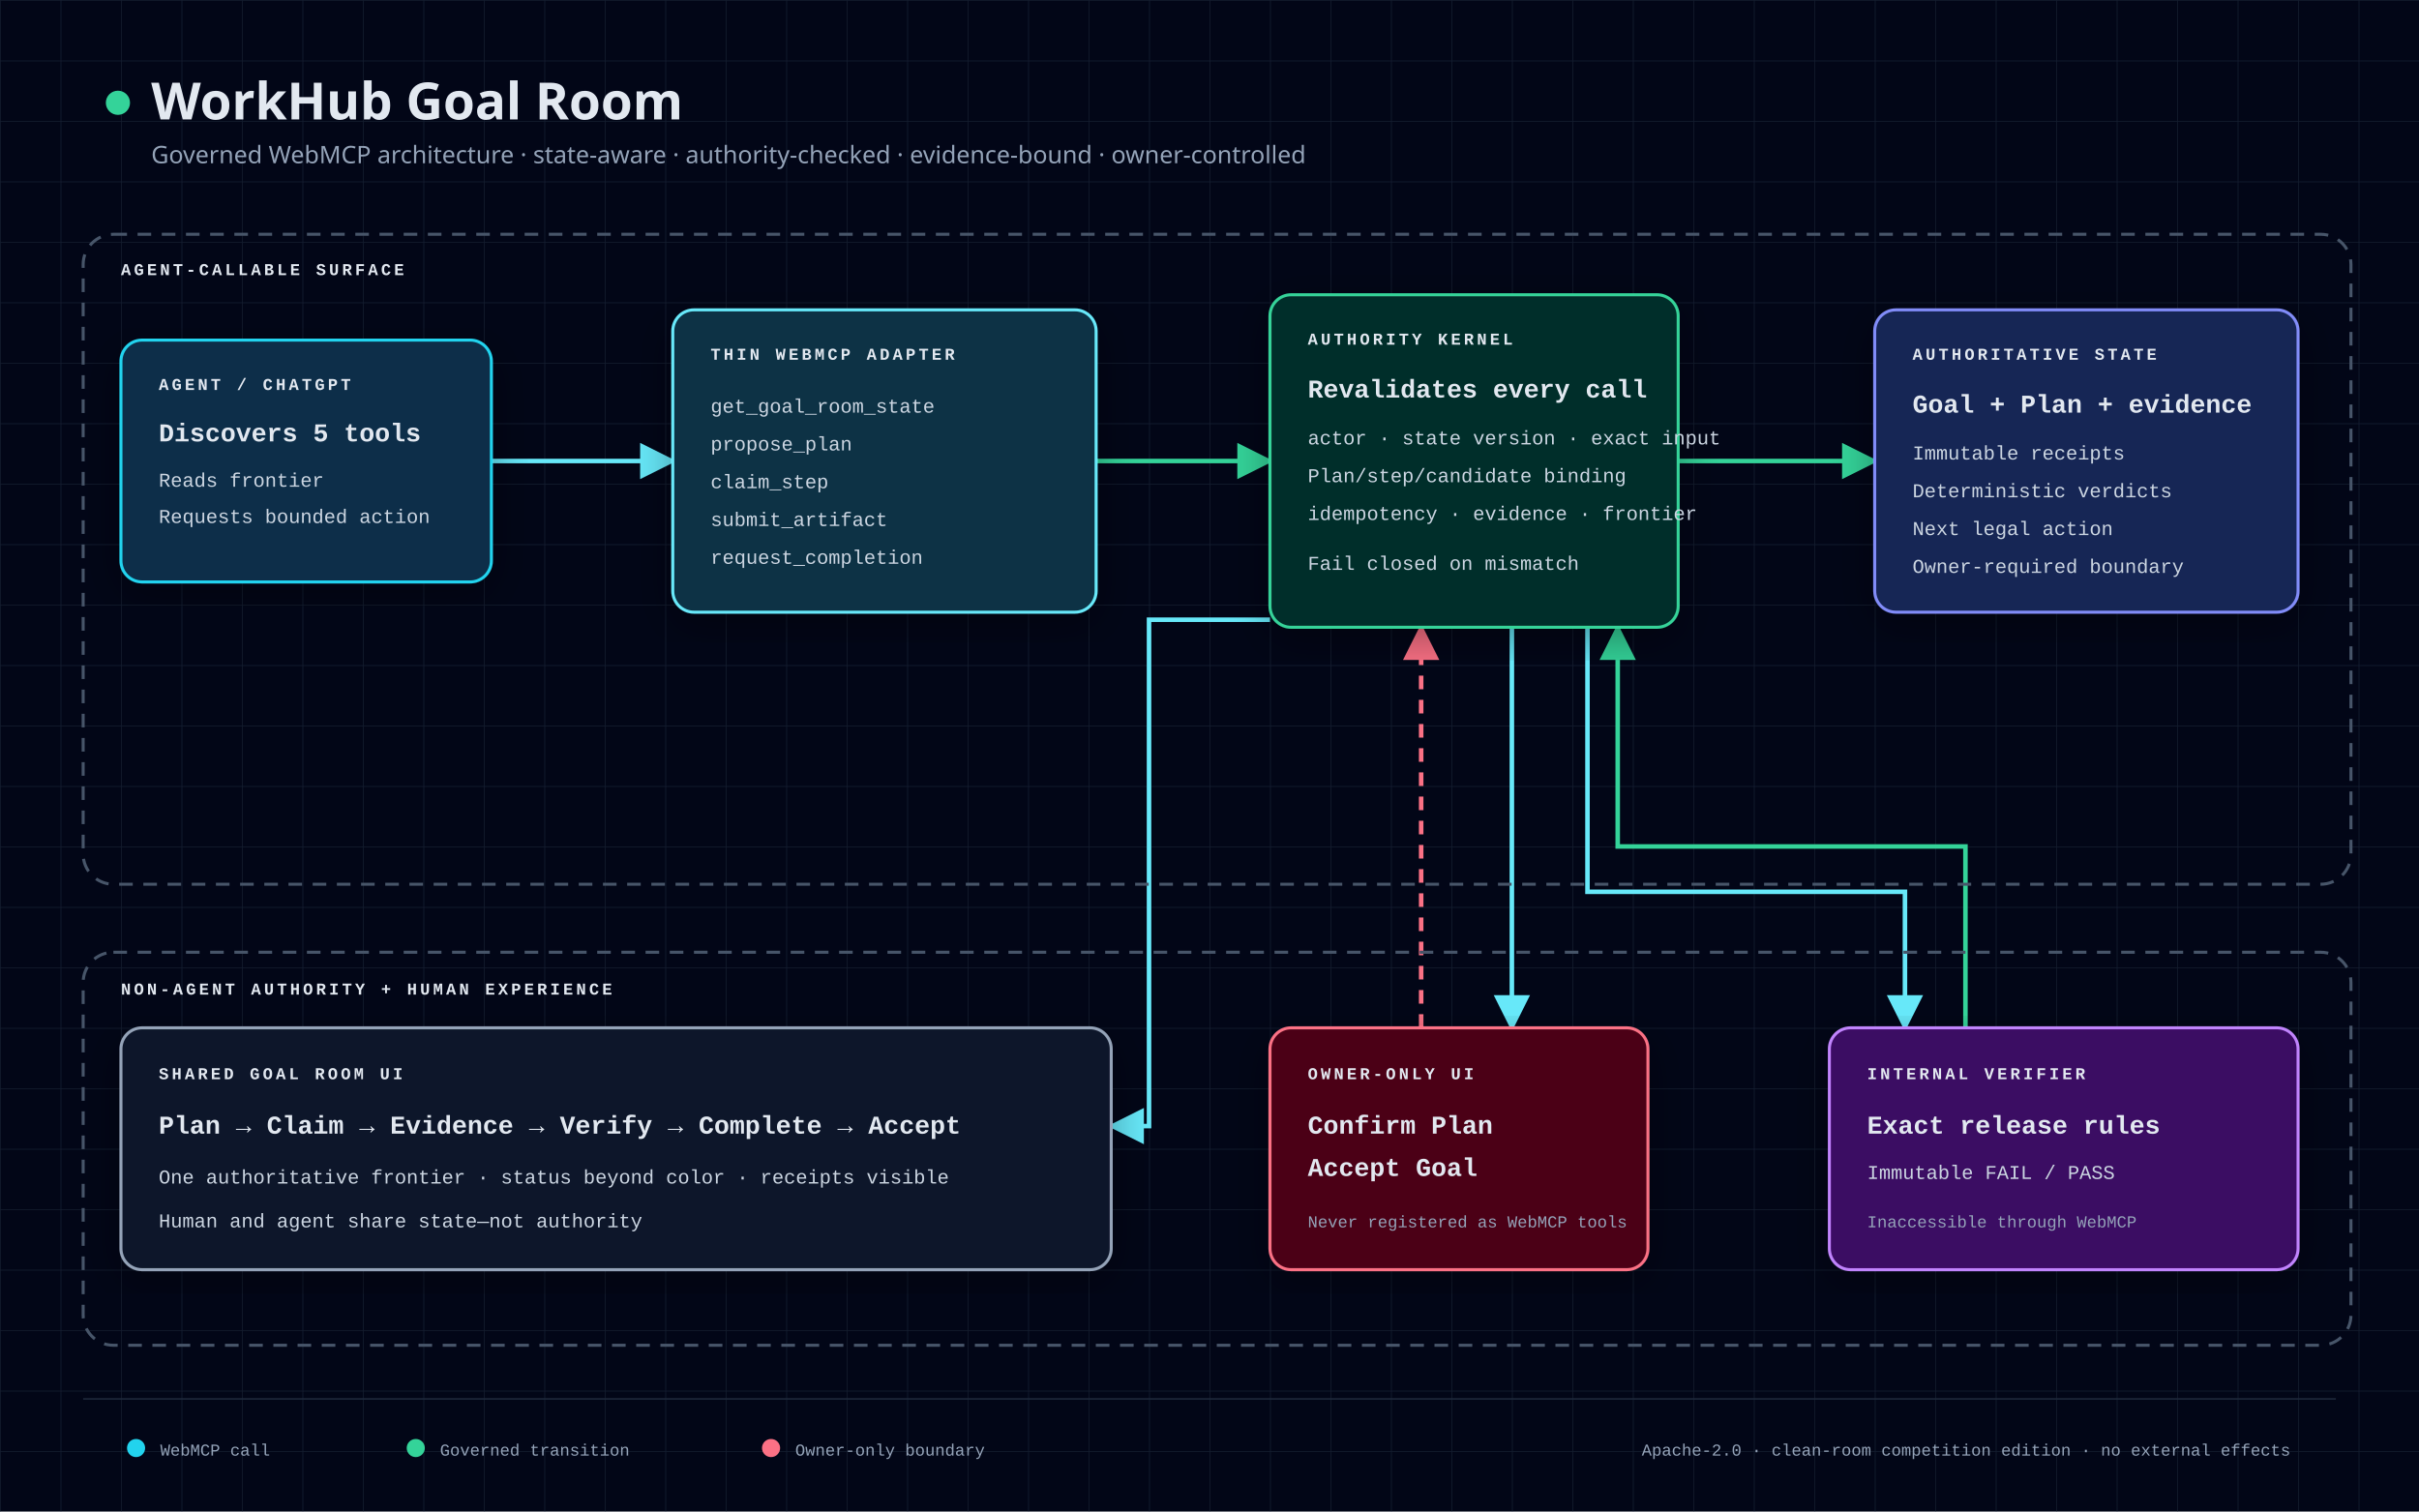
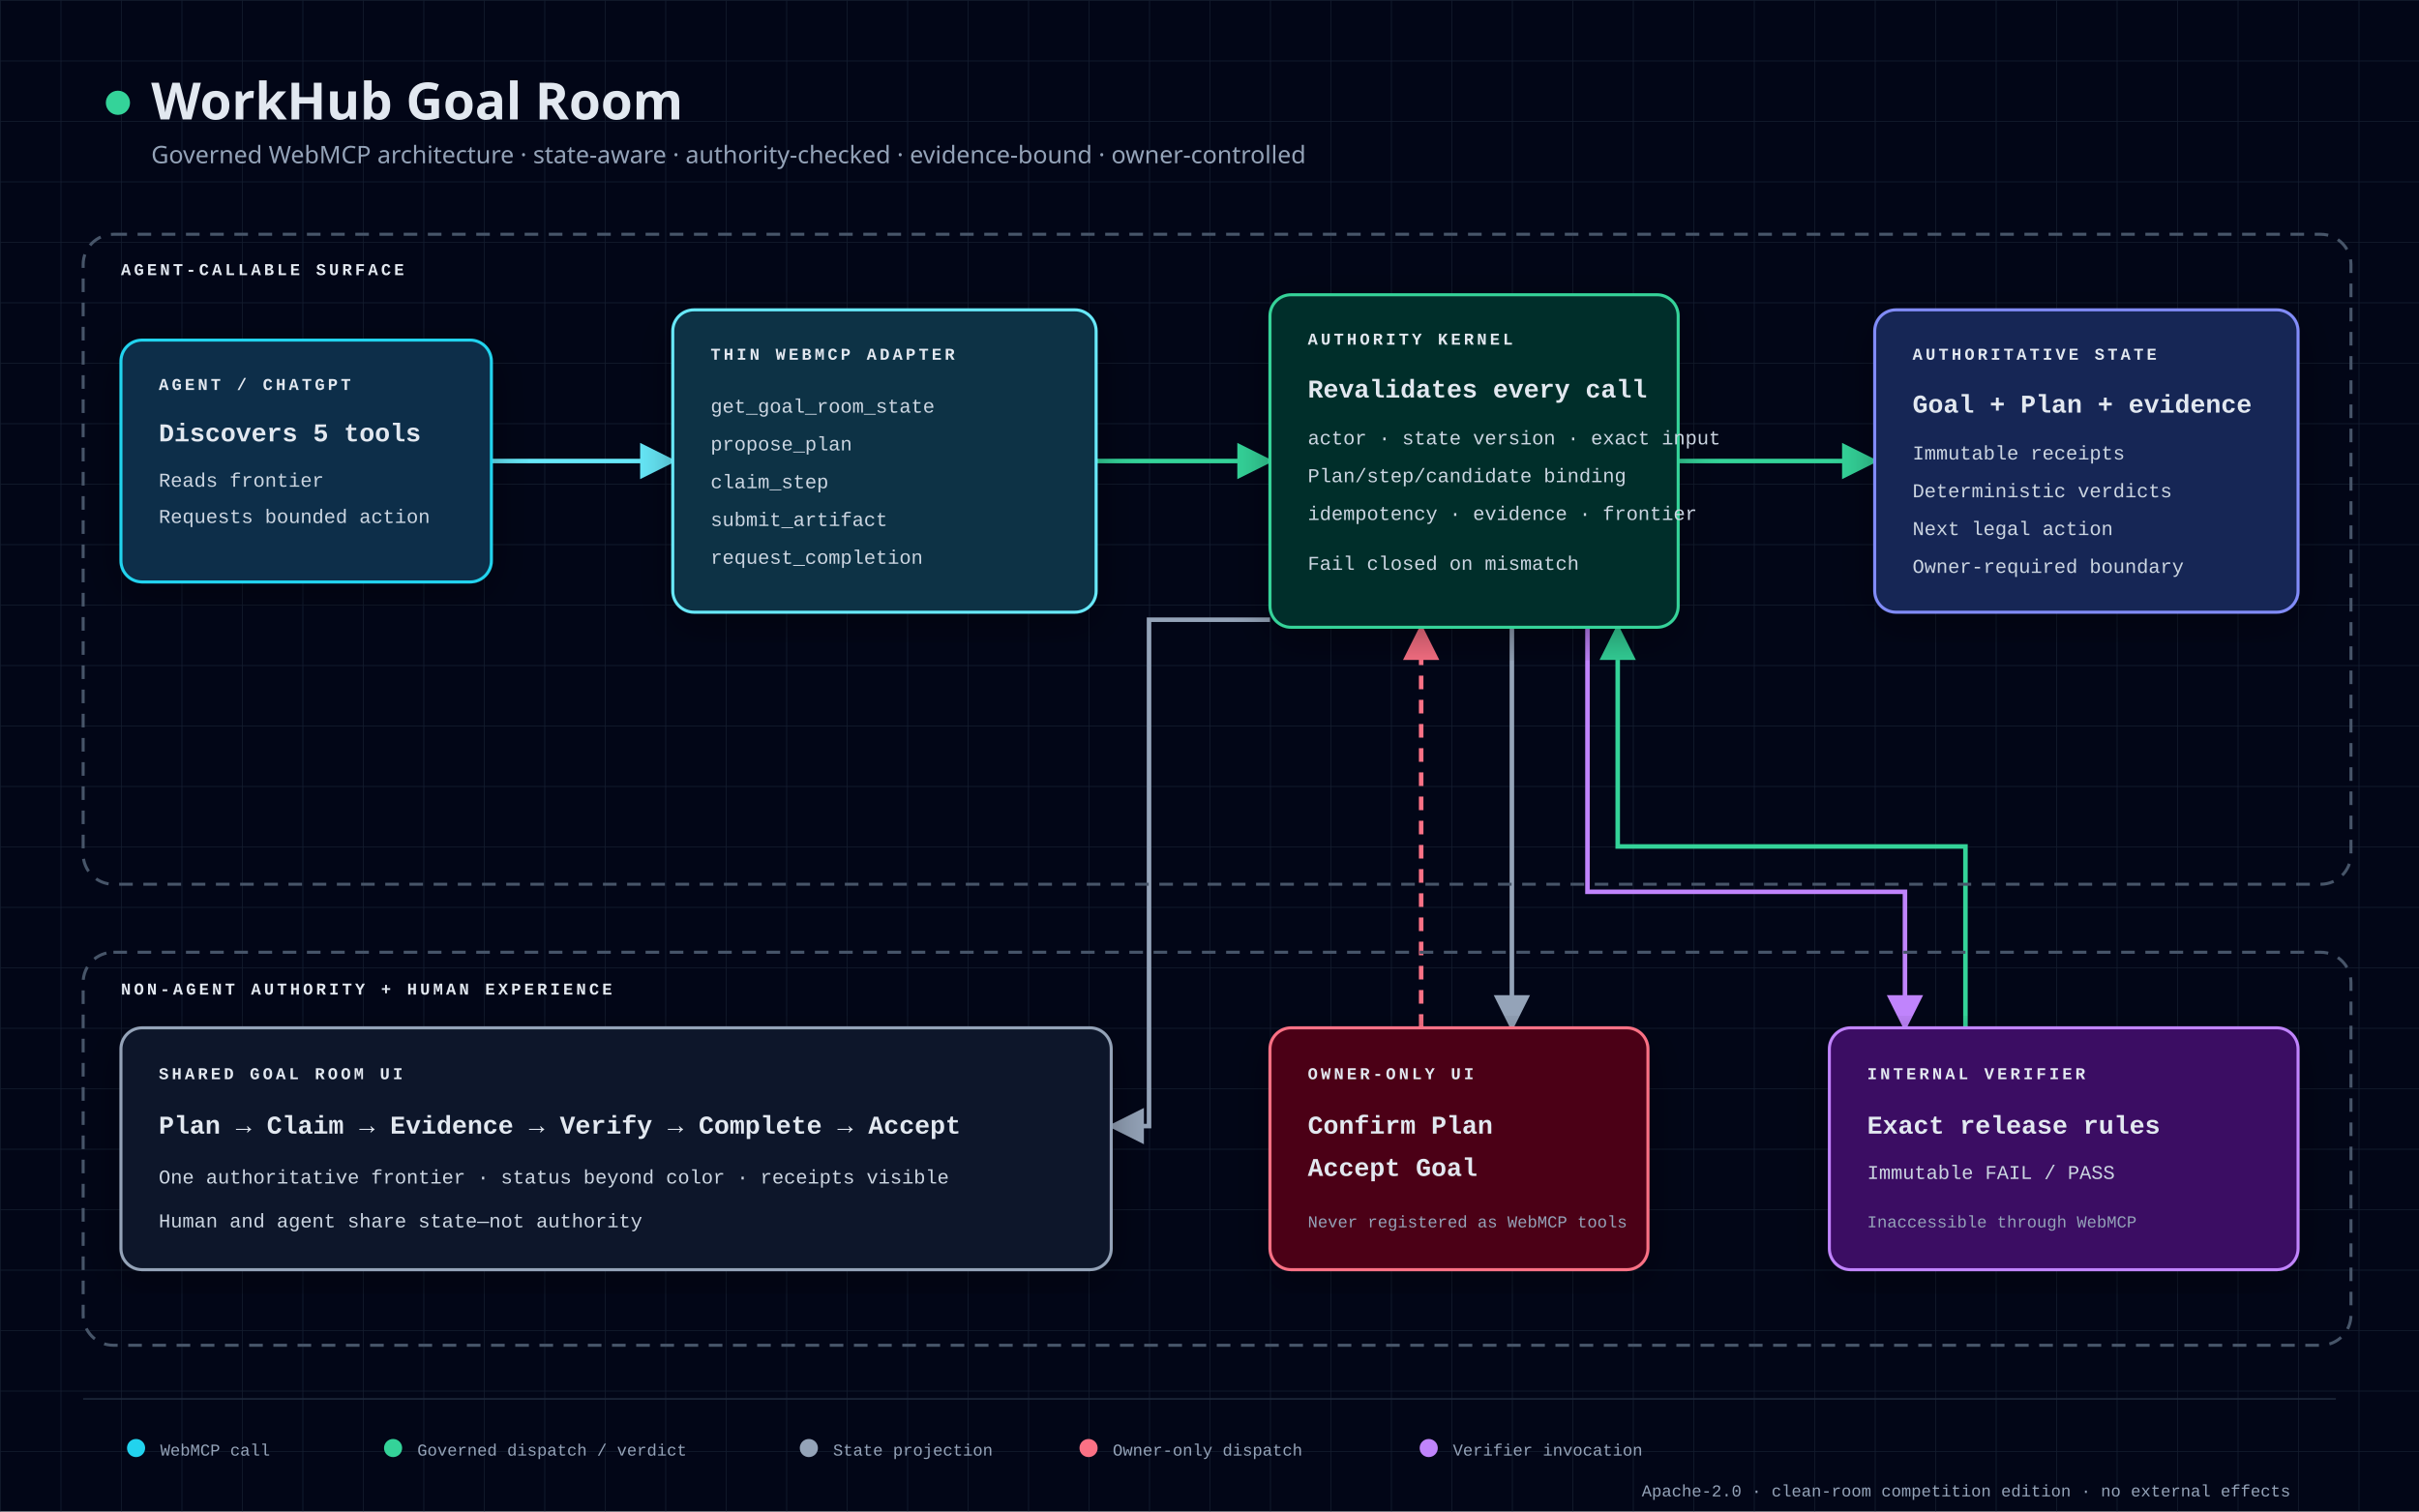
<svg xmlns="http://www.w3.org/2000/svg" width="1600" height="1000" viewBox="0 0 1600 1000" role="img" aria-labelledby="title desc">
  <defs>
    <pattern id="grid" width="40" height="40" patternUnits="userSpaceOnUse">
      <path d="M40 0H0V40" fill="none" stroke="#1e293b" stroke-width="1" />
    </pattern>
    <marker id="arrow" viewBox="0 0 10 10" refX="9" refY="5" markerWidth="8" markerHeight="8" orient="auto-start-reverse">
      <path d="M0 0L10 5L0 10Z" fill="#67e8f9" />
    </marker>
    <marker id="arrowGreen" viewBox="0 0 10 10" refX="9" refY="5" markerWidth="8" markerHeight="8" orient="auto-start-reverse">
      <path d="M0 0L10 5L0 10Z" fill="#34d399" />
    </marker>
    <marker id="arrowRose" viewBox="0 0 10 10" refX="9" refY="5" markerWidth="8" markerHeight="8" orient="auto-start-reverse">
      <path d="M0 0L10 5L0 10Z" fill="#fb7185" />
    </marker>
+     <marker id="arrowSlate" viewBox="0 0 10 10" refX="9" refY="5" markerWidth="8" markerHeight="8" orient="auto-start-reverse">
+       <path d="M0 0L10 5L0 10Z" fill="#94a3b8" />
+     </marker>
+     <marker id="arrowViolet" viewBox="0 0 10 10" refX="9" refY="5" markerWidth="8" markerHeight="8" orient="auto-start-reverse">
+       <path d="M0 0L10 5L0 10Z" fill="#c084fc" />
+     </marker>
    <filter id="shadow">
      <feDropShadow dx="0" dy="8" stdDeviation="14" flood-color="#000" flood-opacity=".35" />
    </filter>
    <style>
-       text{font-family:'SFMono-Regular',Consolas,'Liberation Mono',monospace;fill:#e2e8f0}.title{font:700 34px system-ui,sans-serif}.subtitle{font:16px system-ui,sans-serif;fill:#94a3b8}.label{font-size:17px;font-weight:700}.small{font-size:13px;fill:#cbd5e1}.tiny{font-size:11px;fill:#94a3b8}.caps{font-size:11px;letter-spacing:2px;font-weight:700}.box{stroke-width:2;rx:14}.agent{fill:#082f49;stroke:#22d3ee}.adapter{fill:#083344;stroke:#67e8f9}.kernel{fill:#052e2b;stroke:#34d399}.owner{fill:#4c0519;stroke:#fb7185}.verify{fill:#3b0764;stroke:#c084fc}.state{fill:#172554;stroke:#818cf8}.ui{fill:#0f172a;stroke:#94a3b8}.boundary{fill:none;stroke:#475569;stroke-width:2;stroke-dasharray:9 7;rx:20}.flow{fill:none;stroke:#67e8f9;stroke-width:3;marker-end:url(#arrow)}.green{stroke:#34d399;marker-end:url(#arrowGreen)}.rose{stroke:#fb7185;stroke-dasharray:9 7;marker-end:url(#arrowRose)}
+       text{font-family:'SFMono-Regular',Consolas,'Liberation Mono',monospace;fill:#e2e8f0}.title{font:700 34px system-ui,sans-serif}.subtitle{font:16px system-ui,sans-serif;fill:#94a3b8}.label{font-size:17px;font-weight:700}.small{font-size:13px;fill:#cbd5e1}.tiny{font-size:11px;fill:#94a3b8}.caps{font-size:11px;letter-spacing:2px;font-weight:700}.box{stroke-width:2;rx:14}.agent{fill:#082f49;stroke:#22d3ee}.adapter{fill:#083344;stroke:#67e8f9}.kernel{fill:#052e2b;stroke:#34d399}.owner{fill:#4c0519;stroke:#fb7185}.verify{fill:#3b0764;stroke:#c084fc}.state{fill:#172554;stroke:#818cf8}.ui{fill:#0f172a;stroke:#94a3b8}.boundary{fill:none;stroke:#475569;stroke-width:2;stroke-dasharray:9 7;rx:20}.flow{fill:none;stroke-width:3}.webmcp{stroke:#67e8f9;marker-end:url(#arrow)}.governed{stroke:#34d399;marker-end:url(#arrowGreen)}.projection{stroke:#94a3b8;marker-end:url(#arrowSlate)}.ownerflow{stroke:#fb7185;stroke-dasharray:9 7;marker-end:url(#arrowRose)}.verifyflow{stroke:#c084fc;marker-end:url(#arrowViolet)}
    </style>
  </defs>
  <rect width="1600" height="1000" fill="#020617" />
  <rect width="1600" height="1000" fill="url(#grid)" opacity=".65" />
  <circle cx="78" cy="68" r="8" fill="#34d399" />
  <text x="100" y="79" class="title">WorkHub Goal Room</text>
  <text x="100" y="108" class="subtitle">Governed WebMCP architecture · state-aware · authority-checked · evidence-bound · owner-controlled</text>
-   <path class="flow" d="M325 305H445" />
-   <path class="flow green" d="M725 305H840" />
-   <path class="flow green" d="M1110 305H1240" />
-   <path class="flow rose" d="M940 680V415" />
-   <path class="flow" d="M1000 415V680" />
-   <path class="flow" d="M1050 415V590H1260V680" />
-   <path class="flow green" d="M1300 680V560H1070V415" />
-   <path class="flow" d="M840 410H760V745H735" />
+   <path class="flow webmcp" d="M325 305H445" />
+   <path class="flow governed" d="M725 305H840" />
+   <path class="flow governed" d="M1110 305H1240" />
+   <path class="flow ownerflow" d="M940 680V415" />
+   <path class="flow projection" d="M1000 415V680" />
+   <path class="flow verifyflow" d="M1050 415V590H1260V680" />
+   <path class="flow governed" d="M1300 680V560H1070V415" />
+   <path class="flow projection" d="M840 410H760V745H735" />
  <rect x="55" y="155" width="1500" height="430" class="boundary" />
  <text x="80" y="182" class="caps" fill="#64748b">AGENT-CALLABLE SURFACE</text>
  <rect x="80" y="225" width="245" height="160" class="box agent" filter="url(#shadow)" />
  <text x="105" y="258" class="caps" fill="#67e8f9">AGENT / CHATGPT</text>
  <text x="105" y="292" class="label">Discovers 5 tools</text>
  <text x="105" y="322" class="small">Reads frontier</text>
  <text x="105" y="346" class="small">Requests bounded action</text>
  <rect x="445" y="205" width="280" height="200" class="box adapter" filter="url(#shadow)" />
  <text x="470" y="238" class="caps" fill="#67e8f9">THIN WEBMCP ADAPTER</text>
  <text x="470" y="273" class="small">get_goal_room_state</text>
  <text x="470" y="298" class="small">propose_plan</text>
  <text x="470" y="323" class="small">claim_step</text>
  <text x="470" y="348" class="small">submit_artifact</text>
  <text x="470" y="373" class="small">request_completion</text>
  <rect x="840" y="195" width="270" height="220" class="box kernel" filter="url(#shadow)" />
  <text x="865" y="228" class="caps" fill="#6ee7b7">AUTHORITY KERNEL</text>
  <text x="865" y="263" class="label">Revalidates every call</text>
  <text x="865" y="294" class="small">actor · state version · exact input</text>
  <text x="865" y="319" class="small">Plan/step/candidate binding</text>
  <text x="865" y="344" class="small">idempotency · evidence · frontier</text>
  <text x="865" y="377" class="small" fill="#6ee7b7">Fail closed on mismatch</text>
  <rect x="1240" y="205" width="280" height="200" class="box state" filter="url(#shadow)" />
  <text x="1265" y="238" class="caps" fill="#a5b4fc">AUTHORITATIVE STATE</text>
  <text x="1265" y="273" class="label">Goal + Plan + evidence</text>
  <text x="1265" y="304" class="small">Immutable receipts</text>
  <text x="1265" y="329" class="small">Deterministic verdicts</text>
  <text x="1265" y="354" class="small">Next legal action</text>
  <text x="1265" y="379" class="small">Owner-required boundary</text>
  <rect x="80" y="680" width="655" height="160" class="box ui" filter="url(#shadow)" />
  <text x="105" y="714" class="caps" fill="#cbd5e1">SHARED GOAL ROOM UI</text>
  <text x="105" y="750" class="label">Plan → Claim → Evidence → Verify → Complete → Accept</text>
  <text x="105" y="783" class="small">One authoritative frontier · status beyond color · receipts visible</text>
  <text x="105" y="812" class="small">Human and agent share state—not authority</text>
  <rect x="840" y="680" width="250" height="160" class="box owner" filter="url(#shadow)" />
  <text x="865" y="714" class="caps" fill="#fda4af">OWNER-ONLY UI</text>
  <text x="865" y="750" class="label">Confirm Plan</text>
  <text x="865" y="778" class="label">Accept Goal</text>
  <text x="865" y="812" class="tiny">Never registered as WebMCP tools</text>
  <rect x="1210" y="680" width="310" height="160" class="box verify" filter="url(#shadow)" />
  <text x="1235" y="714" class="caps" fill="#d8b4fe">INTERNAL VERIFIER</text>
  <text x="1235" y="750" class="label">Exact release rules</text>
  <text x="1235" y="780" class="small">Immutable FAIL / PASS</text>
  <text x="1235" y="812" class="tiny">Inaccessible through WebMCP</text>
  <rect x="55" y="630" width="1500" height="260" class="boundary" />
  <text x="80" y="658" class="caps" fill="#64748b">NON-AGENT AUTHORITY + HUMAN EXPERIENCE</text>
  <rect x="55" y="925" width="1490" height="1" fill="#1e293b" />
  <circle cx="90" cy="958" r="6" fill="#22d3ee" />
  <text x="106" y="963" class="tiny">WebMCP call</text>
-   <circle cx="275" cy="958" r="6" fill="#34d399" />
-   <text x="291" y="963" class="tiny">Governed transition</text>
-   <circle cx="510" cy="958" r="6" fill="#fb7185" />
-   <text x="526" y="963" class="tiny">Owner-only boundary</text>
-   <text x="1515" y="963" text-anchor="end" class="tiny">Apache-2.0 · clean-room competition edition · no external effects</text>
+   <circle cx="260" cy="958" r="6" fill="#34d399" />
+   <text x="276" y="963" class="tiny">Governed dispatch / verdict</text>
+   <circle cx="535" cy="958" r="6" fill="#94a3b8" />
+   <text x="551" y="963" class="tiny">State projection</text>
+   <circle cx="720" cy="958" r="6" fill="#fb7185" />
+   <text x="736" y="963" class="tiny">Owner-only dispatch</text>
+   <circle cx="945" cy="958" r="6" fill="#c084fc" />
+   <text x="961" y="963" class="tiny">Verifier invocation</text>
+   <text x="1515" y="990" text-anchor="end" class="tiny">Apache-2.0 · clean-room competition edition · no external effects</text>
</svg>
